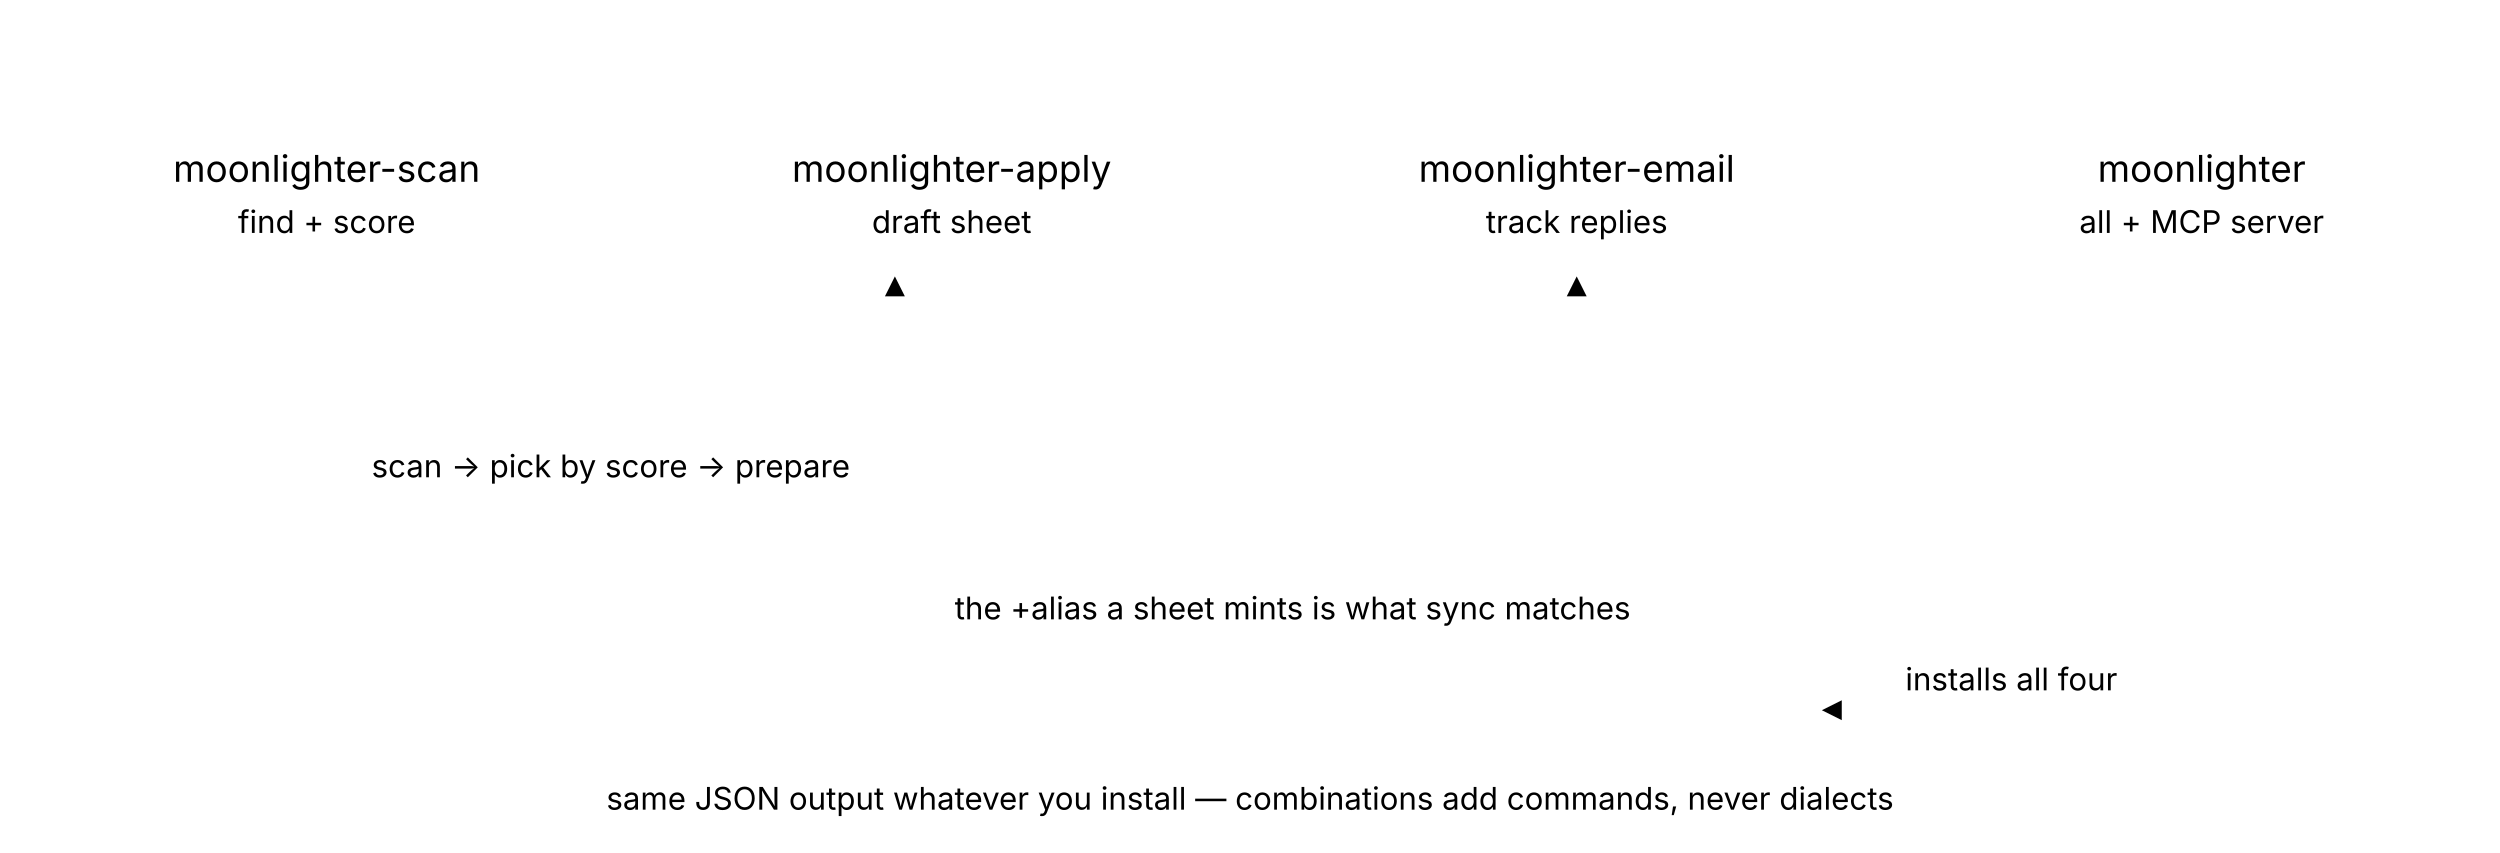
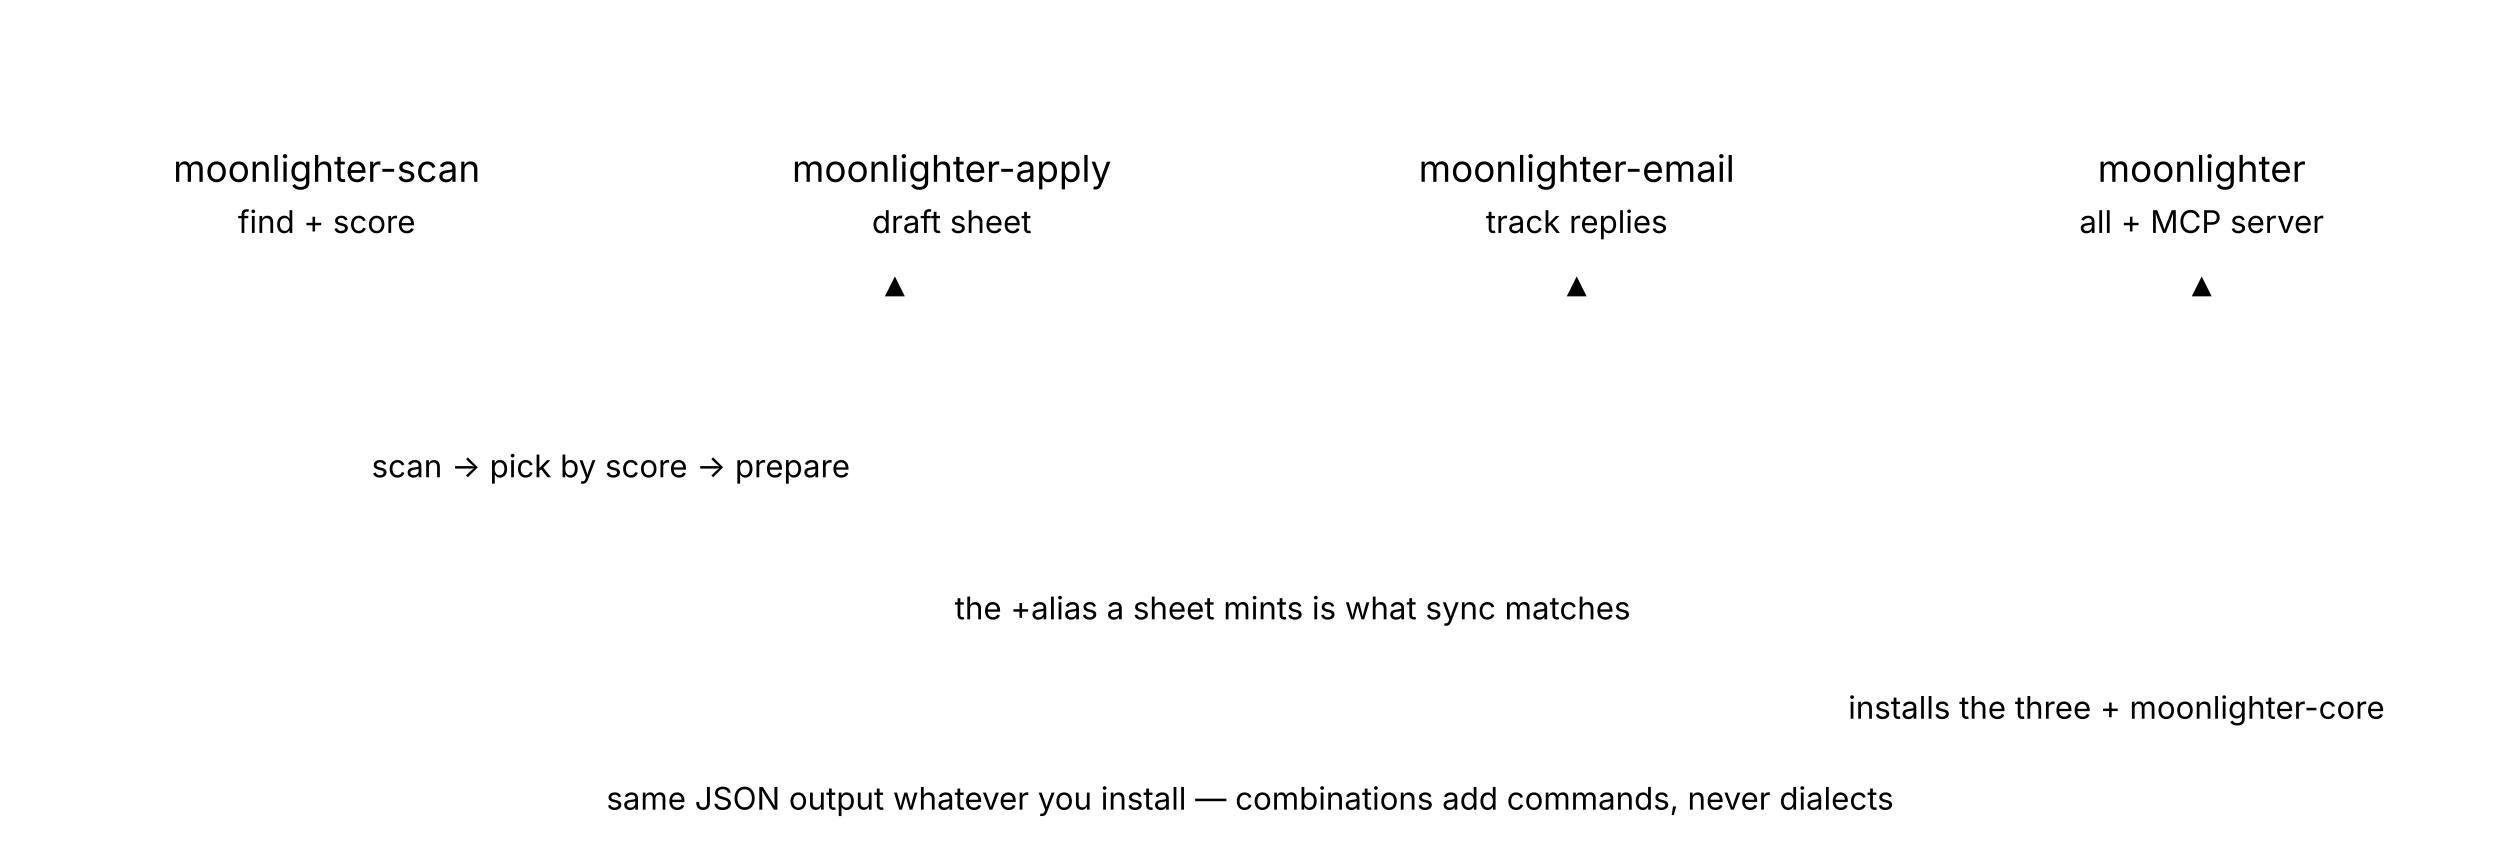
<svg xmlns="http://www.w3.org/2000/svg" viewBox="0 0 880 300" role="img" aria-label="Each moonlighter package works alone; installing two adds commands between them">
  <defs>
    <marker id="a" viewBox="0 0 10 10" refX="9" refY="5" markerWidth="7" markerHeight="7" orient="auto-start-reverse">
      <path d="M0 0L10 5L0 10z" fill="{{fg}}" />
    </marker>
  </defs>
  <g font-family="system-ui, -apple-system, Segoe UI, sans-serif" font-size="13" fill="{{fg}}" text-anchor="middle">
    <rect x="30" y="40" width="170" height="56" rx="6" fill="none" stroke="{{fg}}" />
    <text x="115" y="64">moonlighter-scan</text>
    <text x="115" y="82" font-size="11">find + score</text>
    <rect x="250" y="40" width="170" height="56" rx="6" fill="none" stroke="{{fg}}" />
    <text x="335" y="64">moonlighter-apply</text>
    <text x="335" y="82" font-size="11">draft sheet</text>
    <rect x="470" y="40" width="170" height="56" rx="6" fill="none" stroke="{{fg}}" />
    <text x="555" y="64">moonlighter-email</text>
    <text x="555" y="82" font-size="11">track replies</text>
    <rect x="690" y="40" width="170" height="56" rx="6" fill="none" stroke="{{fg}}" />
    <text x="775" y="64">moonlighter</text>
    <text x="775" y="82" font-size="11">all + MCP server</text>
    <path d="M115 96 V150 H315 V98" fill="none" stroke="{{fg}}" marker-end="url(#a)" />
    <text x="215" y="168" font-size="11">scan → pick by score → prepare</text>
    <path d="M355 96 V200 H555 V98" fill="none" stroke="{{fg}}" marker-end="url(#a)" />
    <text x="455" y="218" font-size="11">the +alias a sheet mints is what sync matches</text>
-     <path d="M30 240 V250 H640 V240" fill="none" stroke="{{fg}}" />
-     <path d="M775 96 V250 H642" fill="none" stroke="{{fg}}" marker-end="url(#a)" />
-     <text x="708" y="243" font-size="11">installs all four</text>
+     <path d="M30 96 V235 H640 V96" fill="none" stroke="{{fg}}" />
+     <path d="M640 235 H775 V98" fill="none" stroke="{{fg}}" marker-end="url(#a)" />
+     <text x="745" y="253" font-size="11">installs the three + moonlighter-core</text>
    <text x="440" y="285" font-size="11" fill="{{muted}}">same JSON output whatever you install — combinations add commands, never dialects</text>
  </g>
</svg>
